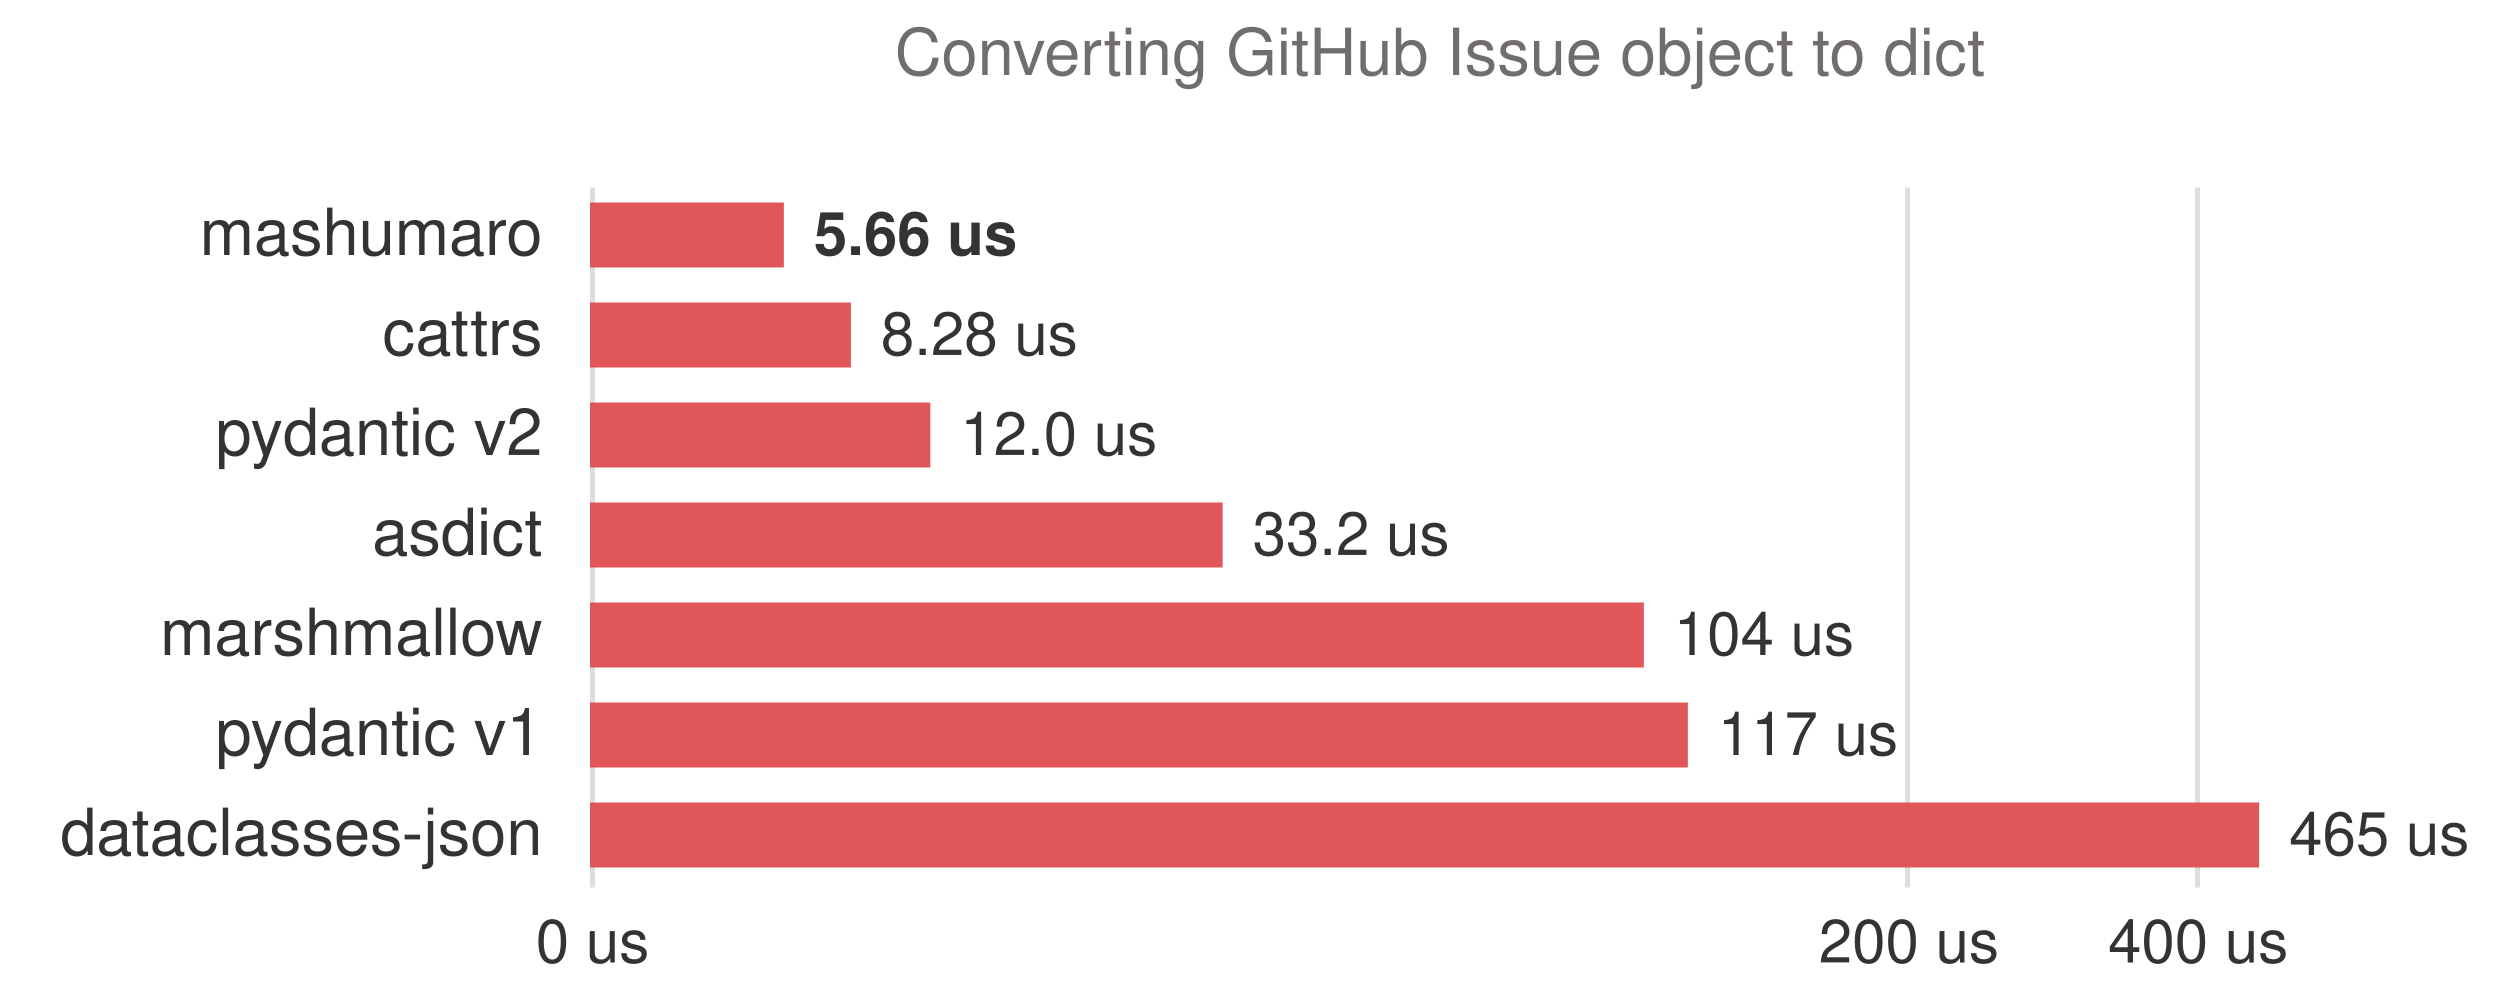
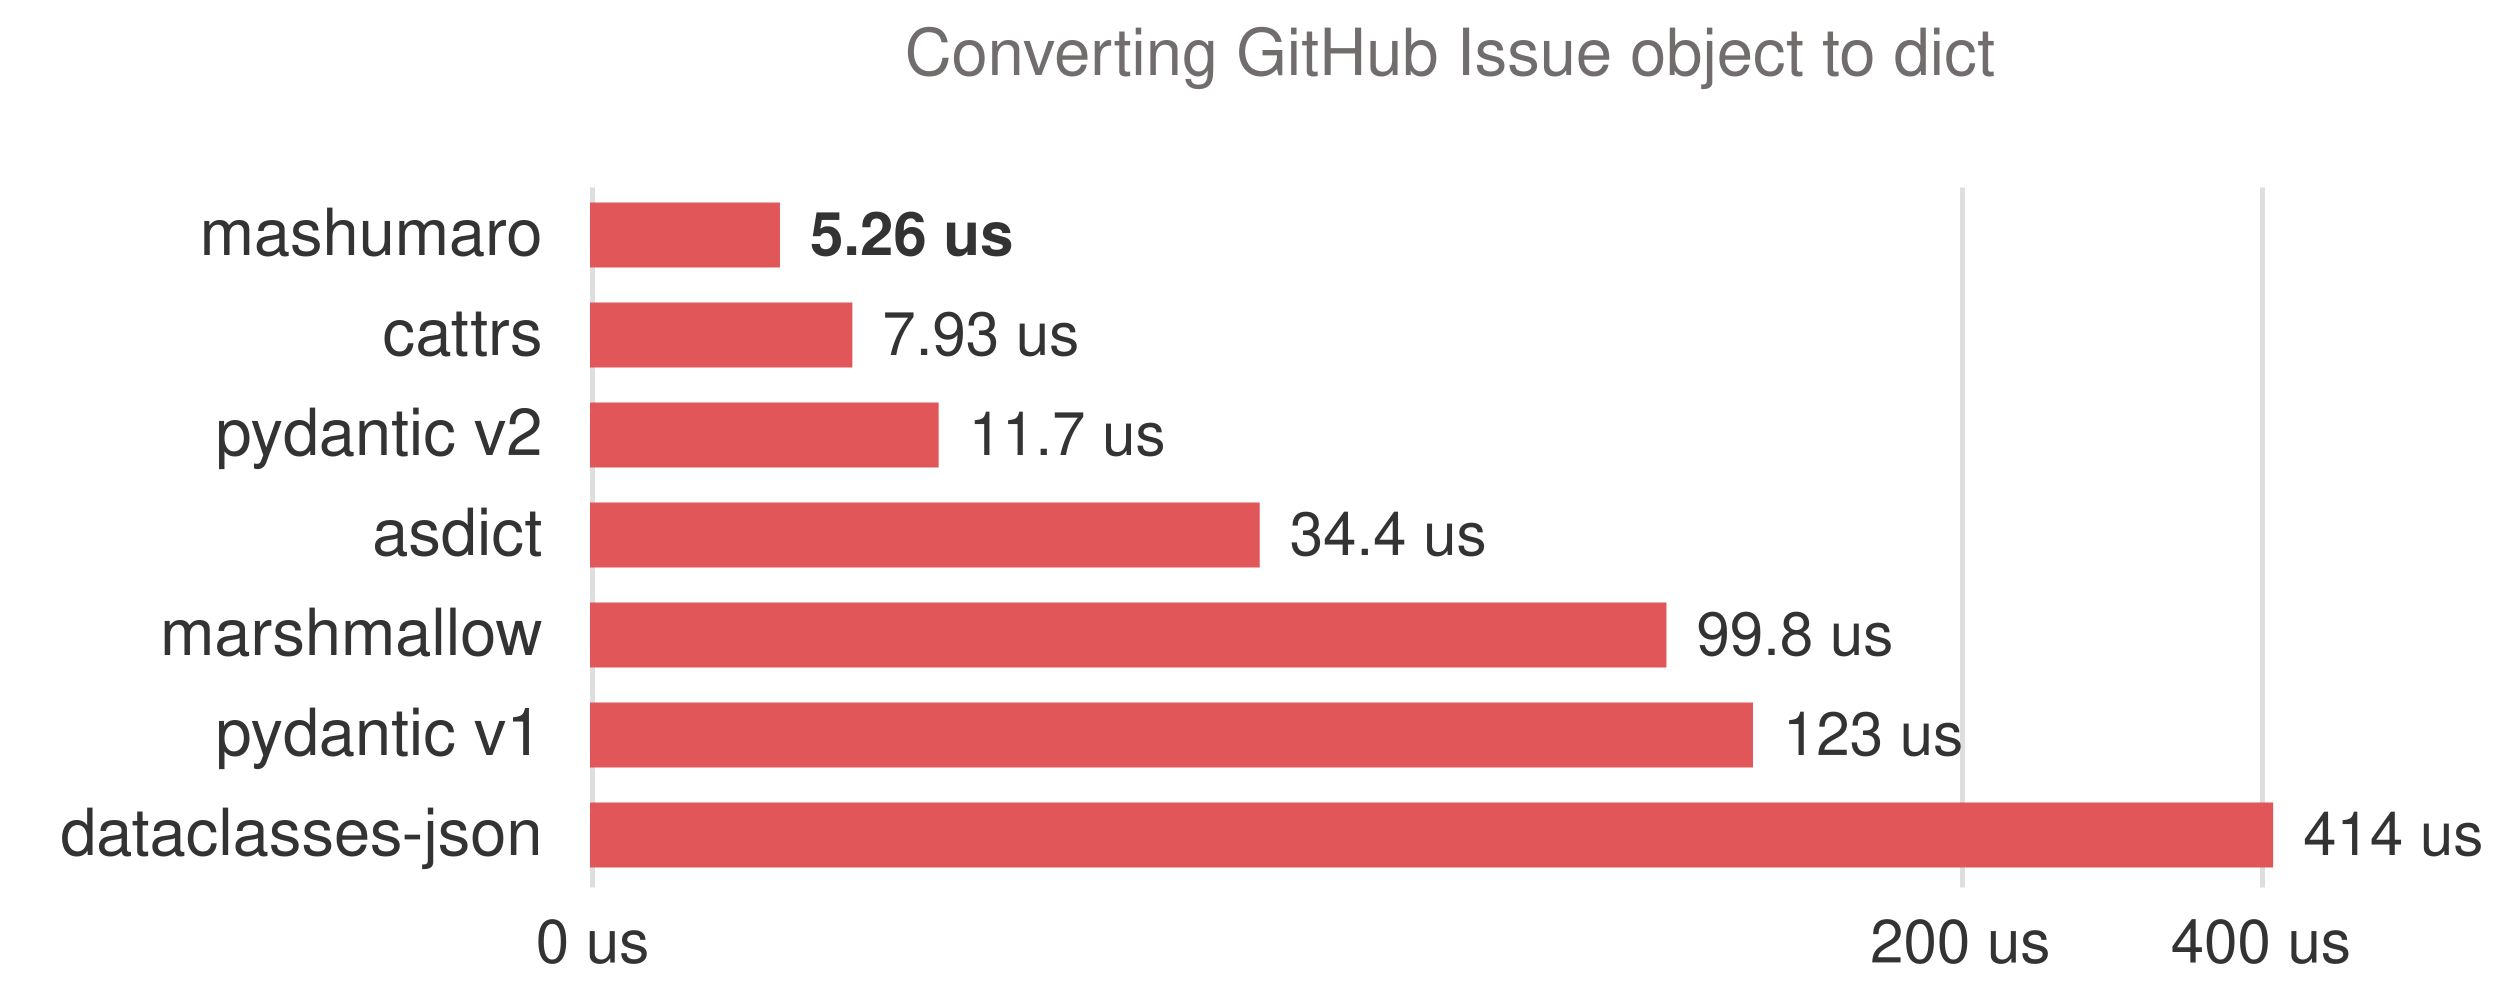
<svg xmlns="http://www.w3.org/2000/svg" version="1.1" class="marks" width="1000" height="398" viewBox="0 0 500 199">
-   <g fill="none" stroke-miterlimit="10" transform="translate(118,37)">
+   <g fill="none" stroke-miterlimit="4" transform="translate(118,37)">
    <g class="mark-group role-frame root" role="graphics-object" aria-roledescription="group mark container">
      <g transform="translate(0,0)">
-         <path class="background" aria-hidden="true" d="M0,0h340v140h-340Z" />
+         <path class="background" aria-hidden="true" d="M0,0h344v140h-344Z" />
        <g>
          <g class="mark-group role-axis" aria-hidden="true">
            <g transform="translate(0.5,140.5)">
              <path class="background" aria-hidden="true" d="M0,0h0v0h0Z" pointer-events="none" />
              <g>
                <g class="mark-rule role-axis-grid" pointer-events="none">
                  <line transform="translate(0,0)" x2="0" y2="-140" stroke="rgba(127,127,127,0.25)" stroke-width="1" opacity="1" />
-                   <line transform="translate(263,0)" x2="0" y2="-140" stroke="rgba(127,127,127,0.25)" stroke-width="1" opacity="1" />
-                   <line transform="translate(321,0)" x2="0" y2="-140" stroke="rgba(127,127,127,0.25)" stroke-width="1" opacity="1" />
+                   <line transform="translate(274,0)" x2="0" y2="-140" stroke="rgba(127,127,127,0.25)" stroke-width="1" opacity="1" />
+                   <line transform="translate(334,0)" x2="0" y2="-140" stroke="rgba(127,127,127,0.25)" stroke-width="1" opacity="1" />
                </g>
              </g>
              <path class="foreground" aria-hidden="true" d="" pointer-events="none" display="none" />
            </g>
          </g>
-           <g class="mark-group role-axis" role="graphics-symbol" aria-roledescription="axis" aria-label="X-axis for a symlog scale with values from 0.0000 to 0.0005">
+           <g class="mark-group role-axis" role="graphics-symbol" aria-roledescription="axis" aria-label="X-axis for a symlog scale with values from 0.0000 to 0.0004">
            <g transform="translate(0.5,140.5)">
              <path class="background" aria-hidden="true" d="M0,0h0v0h0Z" pointer-events="none" />
              <g>
                <g class="mark-rule role-axis-tick" pointer-events="none">
                  <line transform="translate(0,0)" x2="0" y2="0" stroke="rgba(127,127,127,0.25)" stroke-width="1" opacity="1" />
-                   <line transform="translate(263,0)" x2="0" y2="0" stroke="rgba(127,127,127,0.25)" stroke-width="1" opacity="1" />
-                   <line transform="translate(321,0)" x2="0" y2="0" stroke="rgba(127,127,127,0.25)" stroke-width="1" opacity="1" />
+                   <line transform="translate(274,0)" x2="0" y2="0" stroke="rgba(127,127,127,0.25)" stroke-width="1" opacity="1" />
+                   <line transform="translate(334,0)" x2="0" y2="0" stroke="rgba(127,127,127,0.25)" stroke-width="1" opacity="1" />
                </g>
                <g class="mark-text role-axis-label" pointer-events="none">
                  <text text-anchor="middle" transform="translate(0,15)" font-family="-apple-system,BlinkMacSystemFont,&quot;Segoe UI&quot;,Helvetica,Arial,sans-serif,&quot;Apple Color Emoji&quot;,&quot;Segoe UI Emoji&quot;" font-size="12px" fill="#333333" opacity="1">0 us</text>
-                   <text text-anchor="middle" transform="translate(263.2715,15)" font-family="-apple-system,BlinkMacSystemFont,&quot;Segoe UI&quot;,Helvetica,Arial,sans-serif,&quot;Apple Color Emoji&quot;,&quot;Segoe UI Emoji&quot;" font-size="12px" fill="#333333" opacity="1">200 us</text>
-                   <text text-anchor="middle" transform="translate(321.1268,15)" font-family="-apple-system,BlinkMacSystemFont,&quot;Segoe UI&quot;,Helvetica,Arial,sans-serif,&quot;Apple Color Emoji&quot;,&quot;Segoe UI Emoji&quot;" font-size="12px" fill="#333333" opacity="1">400 us</text>
+                   <text text-anchor="middle" transform="translate(273.5476,15)" font-family="-apple-system,BlinkMacSystemFont,&quot;Segoe UI&quot;,Helvetica,Arial,sans-serif,&quot;Apple Color Emoji&quot;,&quot;Segoe UI Emoji&quot;" font-size="12px" fill="#333333" opacity="1">200 us</text>
+                   <text text-anchor="middle" transform="translate(333.6611,15)" font-family="-apple-system,BlinkMacSystemFont,&quot;Segoe UI&quot;,Helvetica,Arial,sans-serif,&quot;Apple Color Emoji&quot;,&quot;Segoe UI Emoji&quot;" font-size="12px" fill="#333333" opacity="1">400 us</text>
                </g>
              </g>
              <path class="foreground" aria-hidden="true" d="" pointer-events="none" display="none" />
            </g>
          </g>
          <g class="mark-group role-axis" role="graphics-symbol" aria-roledescription="axis" aria-label="Y-axis for a discrete scale with 7 values: mashumaro, cattrs, pydantic v2, asdict, marshmallow, pydantic v1, dataclasses-json">
            <g transform="translate(0.5,0.5)">
              <path class="background" aria-hidden="true" d="M0,0h0v0h0Z" pointer-events="none" />
              <g>
                <g class="mark-text role-axis-label" pointer-events="none">
                  <text text-anchor="end" transform="translate(-10,13.5)" font-family="-apple-system,BlinkMacSystemFont,&quot;Segoe UI&quot;,Helvetica,Arial,sans-serif,&quot;Apple Color Emoji&quot;,&quot;Segoe UI Emoji&quot;" font-size="13px" fill="#333333" opacity="1">mashumaro</text>
                  <text text-anchor="end" transform="translate(-10,33.5)" font-family="-apple-system,BlinkMacSystemFont,&quot;Segoe UI&quot;,Helvetica,Arial,sans-serif,&quot;Apple Color Emoji&quot;,&quot;Segoe UI Emoji&quot;" font-size="13px" fill="#333333" opacity="1">cattrs</text>
                  <text text-anchor="end" transform="translate(-10,53.5)" font-family="-apple-system,BlinkMacSystemFont,&quot;Segoe UI&quot;,Helvetica,Arial,sans-serif,&quot;Apple Color Emoji&quot;,&quot;Segoe UI Emoji&quot;" font-size="13px" fill="#333333" opacity="1">pydantic v2</text>
                  <text text-anchor="end" transform="translate(-10,73.5)" font-family="-apple-system,BlinkMacSystemFont,&quot;Segoe UI&quot;,Helvetica,Arial,sans-serif,&quot;Apple Color Emoji&quot;,&quot;Segoe UI Emoji&quot;" font-size="13px" fill="#333333" opacity="1">asdict</text>
                  <text text-anchor="end" transform="translate(-10,93.5)" font-family="-apple-system,BlinkMacSystemFont,&quot;Segoe UI&quot;,Helvetica,Arial,sans-serif,&quot;Apple Color Emoji&quot;,&quot;Segoe UI Emoji&quot;" font-size="13px" fill="#333333" opacity="1">marshmallow</text>
                  <text text-anchor="end" transform="translate(-10,113.5)" font-family="-apple-system,BlinkMacSystemFont,&quot;Segoe UI&quot;,Helvetica,Arial,sans-serif,&quot;Apple Color Emoji&quot;,&quot;Segoe UI Emoji&quot;" font-size="13px" fill="#333333" opacity="1">pydantic v1</text>
                  <text text-anchor="end" transform="translate(-10,133.5)" font-family="-apple-system,BlinkMacSystemFont,&quot;Segoe UI&quot;,Helvetica,Arial,sans-serif,&quot;Apple Color Emoji&quot;,&quot;Segoe UI Emoji&quot;" font-size="13px" fill="#333333" opacity="1">dataclasses-json</text>
                </g>
              </g>
              <path class="foreground" aria-hidden="true" d="" pointer-events="none" display="none" />
            </g>
          </g>
          <g class="mark-rect role-mark layer_0_marks" role="graphics-object" aria-roledescription="rect mark container">
-             <path aria-label="time: 0.00000565740070395; library: mashumaro" role="graphics-symbol" aria-roledescription="bar" d="M0,3.5h38.771v13h-38.771Z" fill="#E15759" />
-             <path aria-label="time: 0.00000828440110472; library: cattrs" role="graphics-symbol" aria-roledescription="bar" d="M0,23.5h52.184v13h-52.184Z" fill="#E15759" />
-             <path aria-label="time: 0.0000119711399943; library: pydantic v2" role="graphics-symbol" aria-roledescription="bar" d="M0,43.5h68.067v13h-68.067Z" fill="#E15759" />
-             <path aria-label="time: 0.0000331972725952; library: asdict" role="graphics-symbol" aria-roledescription="bar" d="M0,63.5h126.528v13h-126.528Z" fill="#E15759" />
-             <path aria-label="time: 0.000104434781232; library: marshmallow" role="graphics-symbol" aria-roledescription="bar" d="M0,83.5h210.773v13h-210.773Z" fill="#E15759" />
-             <path aria-label="time: 0.000116691996159; library: pydantic v1" role="graphics-symbol" aria-roledescription="bar" d="M0,103.5h219.572v13h-219.572Z" fill="#E15759" />
-             <path aria-label="time: 0.000464873529494; library: dataclasses-json" role="graphics-symbol" aria-roledescription="bar" d="M0,123.5h333.829v13h-333.829Z" fill="#E15759" />
+             <path aria-label="time: 0.00000526349769083; library: mashumaro" role="graphics-symbol" aria-roledescription="bar" d="M0,3.5h37.995v13h-37.995Z" fill="#E15759" />
+             <path aria-label="time: 0.00000793203506569; library: cattrs" role="graphics-symbol" aria-roledescription="bar" d="M0,23.5h52.472v13h-52.472Z" fill="#E15759" />
+             <path aria-label="time: 0.0000117300532013; library: pydantic v2" role="graphics-symbol" aria-roledescription="bar" d="M0,43.5h69.733v13h-69.733Z" fill="#E15759" />
+             <path aria-label="time: 0.0000344037950276; library: asdict" role="graphics-symbol" aria-roledescription="bar" d="M0,63.5h133.942v13h-133.942Z" fill="#E15759" />
+             <path aria-label="time: 0.0000998025113118; library: marshmallow" role="graphics-symbol" aria-roledescription="bar" d="M0,83.5h215.287v13h-215.287Z" fill="#E15759" />
+             <path aria-label="time: 0.000123132394743; library: pydantic v1" role="graphics-symbol" aria-roledescription="bar" d="M0,103.5h232.598v13h-232.598Z" fill="#E15759" />
+             <path aria-label="time: 0.000413779250911; library: dataclasses-json" role="graphics-symbol" aria-roledescription="bar" d="M0,123.5h336.631v13h-336.631Z" fill="#E15759" />
          </g>
          <g class="mark-text role-mark layer_1_marks" role="graphics-object" aria-roledescription="text mark container">
-             <text aria-label="time: 0.00000828440110472; library: cattrs; timeFormat: 8.28 us" role="graphics-symbol" aria-roledescription="text mark" text-anchor="start" transform="translate(58.18377,34)" font-family="-apple-system,BlinkMacSystemFont,&quot;Segoe UI&quot;,Helvetica,Arial,sans-serif,&quot;Apple Color Emoji&quot;,&quot;Segoe UI Emoji&quot;" font-size="12px" fill="#333333">8.28 us</text>
-             <text aria-label="time: 0.0000119711399943; library: pydantic v2; timeFormat: 12.0 us" role="graphics-symbol" aria-roledescription="text mark" text-anchor="start" transform="translate(74.06741,54)" font-family="-apple-system,BlinkMacSystemFont,&quot;Segoe UI&quot;,Helvetica,Arial,sans-serif,&quot;Apple Color Emoji&quot;,&quot;Segoe UI Emoji&quot;" font-size="12px" fill="#333333">12.0 us</text>
-             <text aria-label="time: 0.0000331972725952; library: asdict; timeFormat: 33.2 us" role="graphics-symbol" aria-roledescription="text mark" text-anchor="start" transform="translate(132.5278,74)" font-family="-apple-system,BlinkMacSystemFont,&quot;Segoe UI&quot;,Helvetica,Arial,sans-serif,&quot;Apple Color Emoji&quot;,&quot;Segoe UI Emoji&quot;" font-size="12px" fill="#333333">33.2 us</text>
-             <text aria-label="time: 0.000104434781232; library: marshmallow; timeFormat: 104 us" role="graphics-symbol" aria-roledescription="text mark" text-anchor="start" transform="translate(216.773,94)" font-family="-apple-system,BlinkMacSystemFont,&quot;Segoe UI&quot;,Helvetica,Arial,sans-serif,&quot;Apple Color Emoji&quot;,&quot;Segoe UI Emoji&quot;" font-size="12px" fill="#333333">104 us</text>
-             <text aria-label="time: 0.000116691996159; library: pydantic v1; timeFormat: 117 us" role="graphics-symbol" aria-roledescription="text mark" text-anchor="start" transform="translate(225.5721,114)" font-family="-apple-system,BlinkMacSystemFont,&quot;Segoe UI&quot;,Helvetica,Arial,sans-serif,&quot;Apple Color Emoji&quot;,&quot;Segoe UI Emoji&quot;" font-size="12px" fill="#333333">117 us</text>
-             <text aria-label="time: 0.000464873529494; library: dataclasses-json; timeFormat: 465 us" role="graphics-symbol" aria-roledescription="text mark" text-anchor="start" transform="translate(339.829,134)" font-family="-apple-system,BlinkMacSystemFont,&quot;Segoe UI&quot;,Helvetica,Arial,sans-serif,&quot;Apple Color Emoji&quot;,&quot;Segoe UI Emoji&quot;" font-size="12px" fill="#333333">465 us</text>
+             <text aria-label="time: 0.00000793203506569; library: cattrs; timeFormat: 7.93 us" role="graphics-symbol" aria-roledescription="text mark" text-anchor="start" transform="translate(58.47221,34)" font-family="-apple-system,BlinkMacSystemFont,&quot;Segoe UI&quot;,Helvetica,Arial,sans-serif,&quot;Apple Color Emoji&quot;,&quot;Segoe UI Emoji&quot;" font-size="12px" fill="#333333">7.93 us</text>
+             <text aria-label="time: 0.0000117300532013; library: pydantic v2; timeFormat: 11.7 us" role="graphics-symbol" aria-roledescription="text mark" text-anchor="start" transform="translate(75.73289,54)" font-family="-apple-system,BlinkMacSystemFont,&quot;Segoe UI&quot;,Helvetica,Arial,sans-serif,&quot;Apple Color Emoji&quot;,&quot;Segoe UI Emoji&quot;" font-size="12px" fill="#333333">11.7 us</text>
+             <text aria-label="time: 0.0000344037950276; library: asdict; timeFormat: 34.4 us" role="graphics-symbol" aria-roledescription="text mark" text-anchor="start" transform="translate(139.9416,74)" font-family="-apple-system,BlinkMacSystemFont,&quot;Segoe UI&quot;,Helvetica,Arial,sans-serif,&quot;Apple Color Emoji&quot;,&quot;Segoe UI Emoji&quot;" font-size="12px" fill="#333333">34.4 us</text>
+             <text aria-label="time: 0.0000998025113118; library: marshmallow; timeFormat: 99.8 us" role="graphics-symbol" aria-roledescription="text mark" text-anchor="start" transform="translate(221.2873,94)" font-family="-apple-system,BlinkMacSystemFont,&quot;Segoe UI&quot;,Helvetica,Arial,sans-serif,&quot;Apple Color Emoji&quot;,&quot;Segoe UI Emoji&quot;" font-size="12px" fill="#333333">99.8 us</text>
+             <text aria-label="time: 0.000123132394743; library: pydantic v1; timeFormat: 123 us" role="graphics-symbol" aria-roledescription="text mark" text-anchor="start" transform="translate(238.5977,114)" font-family="-apple-system,BlinkMacSystemFont,&quot;Segoe UI&quot;,Helvetica,Arial,sans-serif,&quot;Apple Color Emoji&quot;,&quot;Segoe UI Emoji&quot;" font-size="12px" fill="#333333">123 us</text>
+             <text aria-label="time: 0.000413779250911; library: dataclasses-json; timeFormat: 414 us" role="graphics-symbol" aria-roledescription="text mark" text-anchor="start" transform="translate(342.6311,134)" font-family="-apple-system,BlinkMacSystemFont,&quot;Segoe UI&quot;,Helvetica,Arial,sans-serif,&quot;Apple Color Emoji&quot;,&quot;Segoe UI Emoji&quot;" font-size="12px" fill="#333333">414 us</text>
          </g>
          <g class="mark-text role-mark layer_2_marks" role="graphics-object" aria-roledescription="text mark container">
-             <text aria-label="time: 0.00000565740070395; library: mashumaro; timeFormat: 5.66 us" role="graphics-symbol" aria-roledescription="text mark" text-anchor="start" transform="translate(44.77128,14)" font-family="-apple-system,BlinkMacSystemFont,&quot;Segoe UI&quot;,Helvetica,Arial,sans-serif,&quot;Apple Color Emoji&quot;,&quot;Segoe UI Emoji&quot;" font-size="12px" font-weight="bold" fill="#333333">5.66 us</text>
+             <text aria-label="time: 0.00000526349769083; library: mashumaro; timeFormat: 5.26 us" role="graphics-symbol" aria-roledescription="text mark" text-anchor="start" transform="translate(43.99531,14)" font-family="-apple-system,BlinkMacSystemFont,&quot;Segoe UI&quot;,Helvetica,Arial,sans-serif,&quot;Apple Color Emoji&quot;,&quot;Segoe UI Emoji&quot;" font-size="12px" font-weight="bold" fill="#333333">5.26 us</text>
          </g>
          <g class="mark-group role-title">
-             <g transform="translate(170,-17)">
+             <g transform="translate(172,-17)">
              <path class="background" aria-hidden="true" d="M0,0h0v0h0Z" pointer-events="none" />
              <g>
                <g class="mark-text role-title-text" role="graphics-symbol" aria-roledescription="title" aria-label="Title text 'Converting GitHub Issue object to dict'" pointer-events="none">
                  <text text-anchor="middle" transform="translate(0,-5)" font-family="-apple-system,BlinkMacSystemFont,&quot;Segoe UI&quot;,Helvetica,Arial,sans-serif,&quot;Apple Color Emoji&quot;,&quot;Segoe UI Emoji&quot;" font-size="13px" font-weight="normal" fill="#706D6C" opacity="1">Converting GitHub Issue object to dict</text>
                </g>
              </g>
              <path class="foreground" aria-hidden="true" d="" pointer-events="none" display="none" />
            </g>
          </g>
        </g>
        <path class="foreground" aria-hidden="true" d="" display="none" />
      </g>
    </g>
  </g>
</svg>
